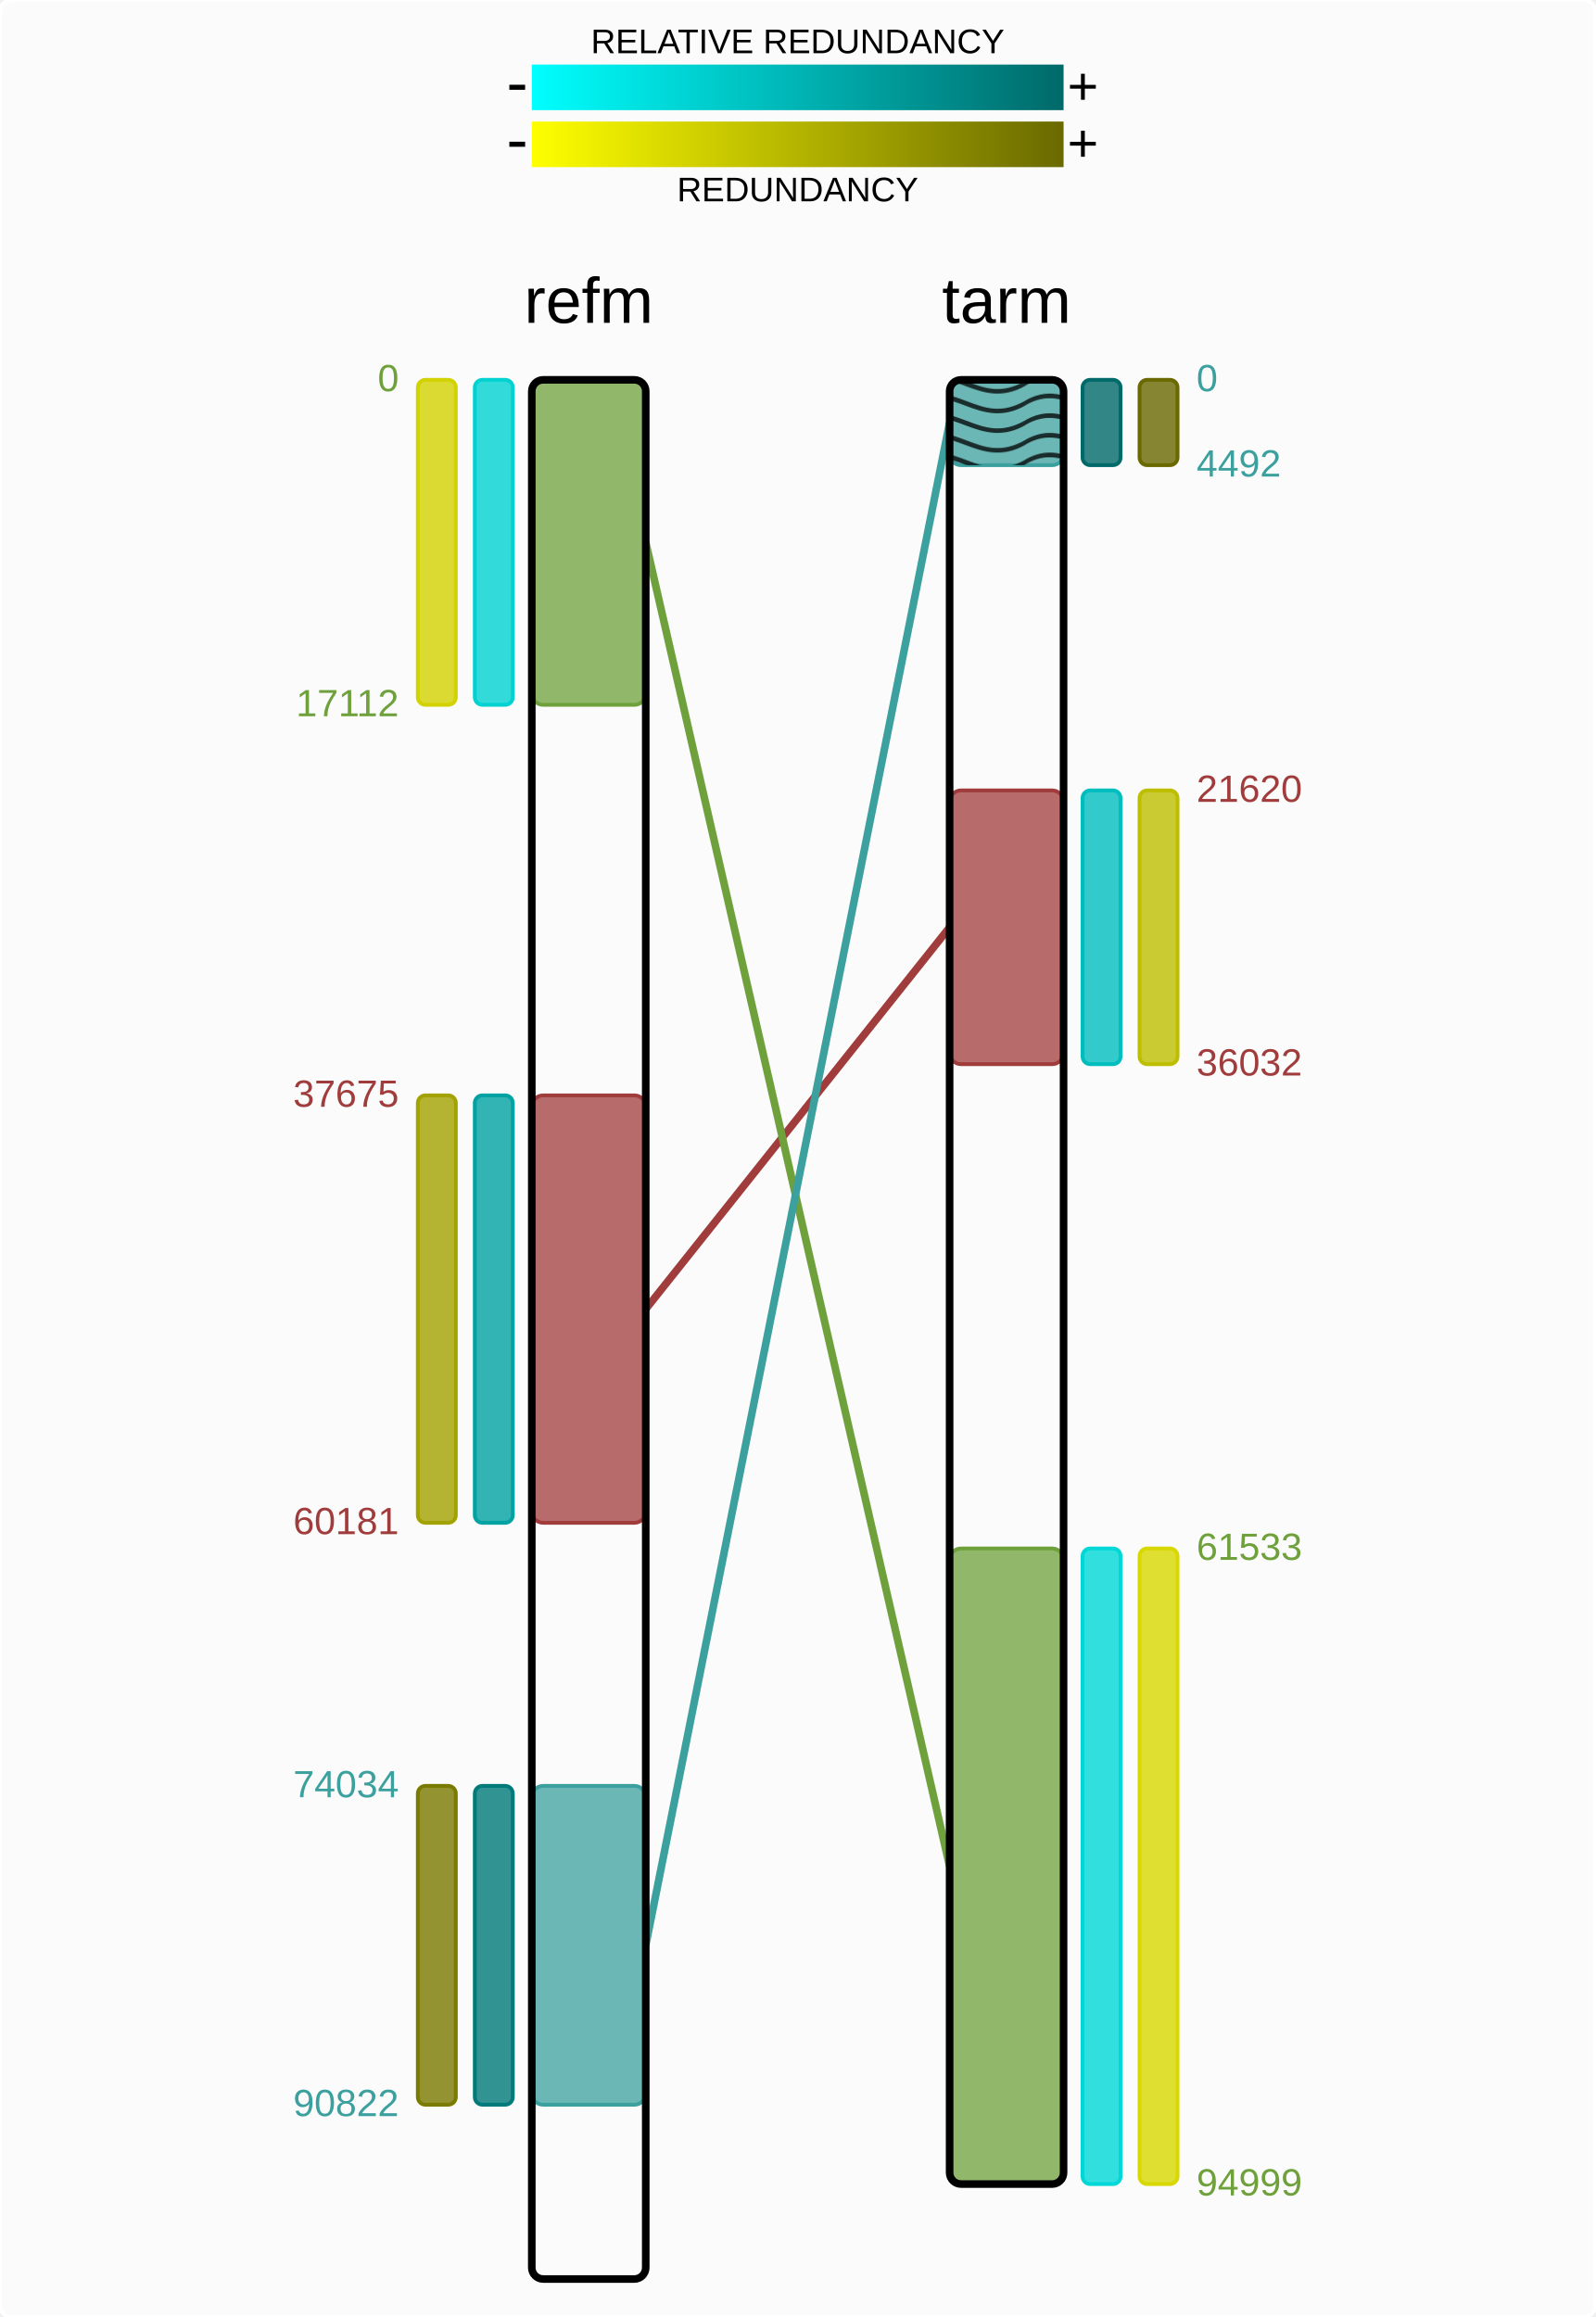
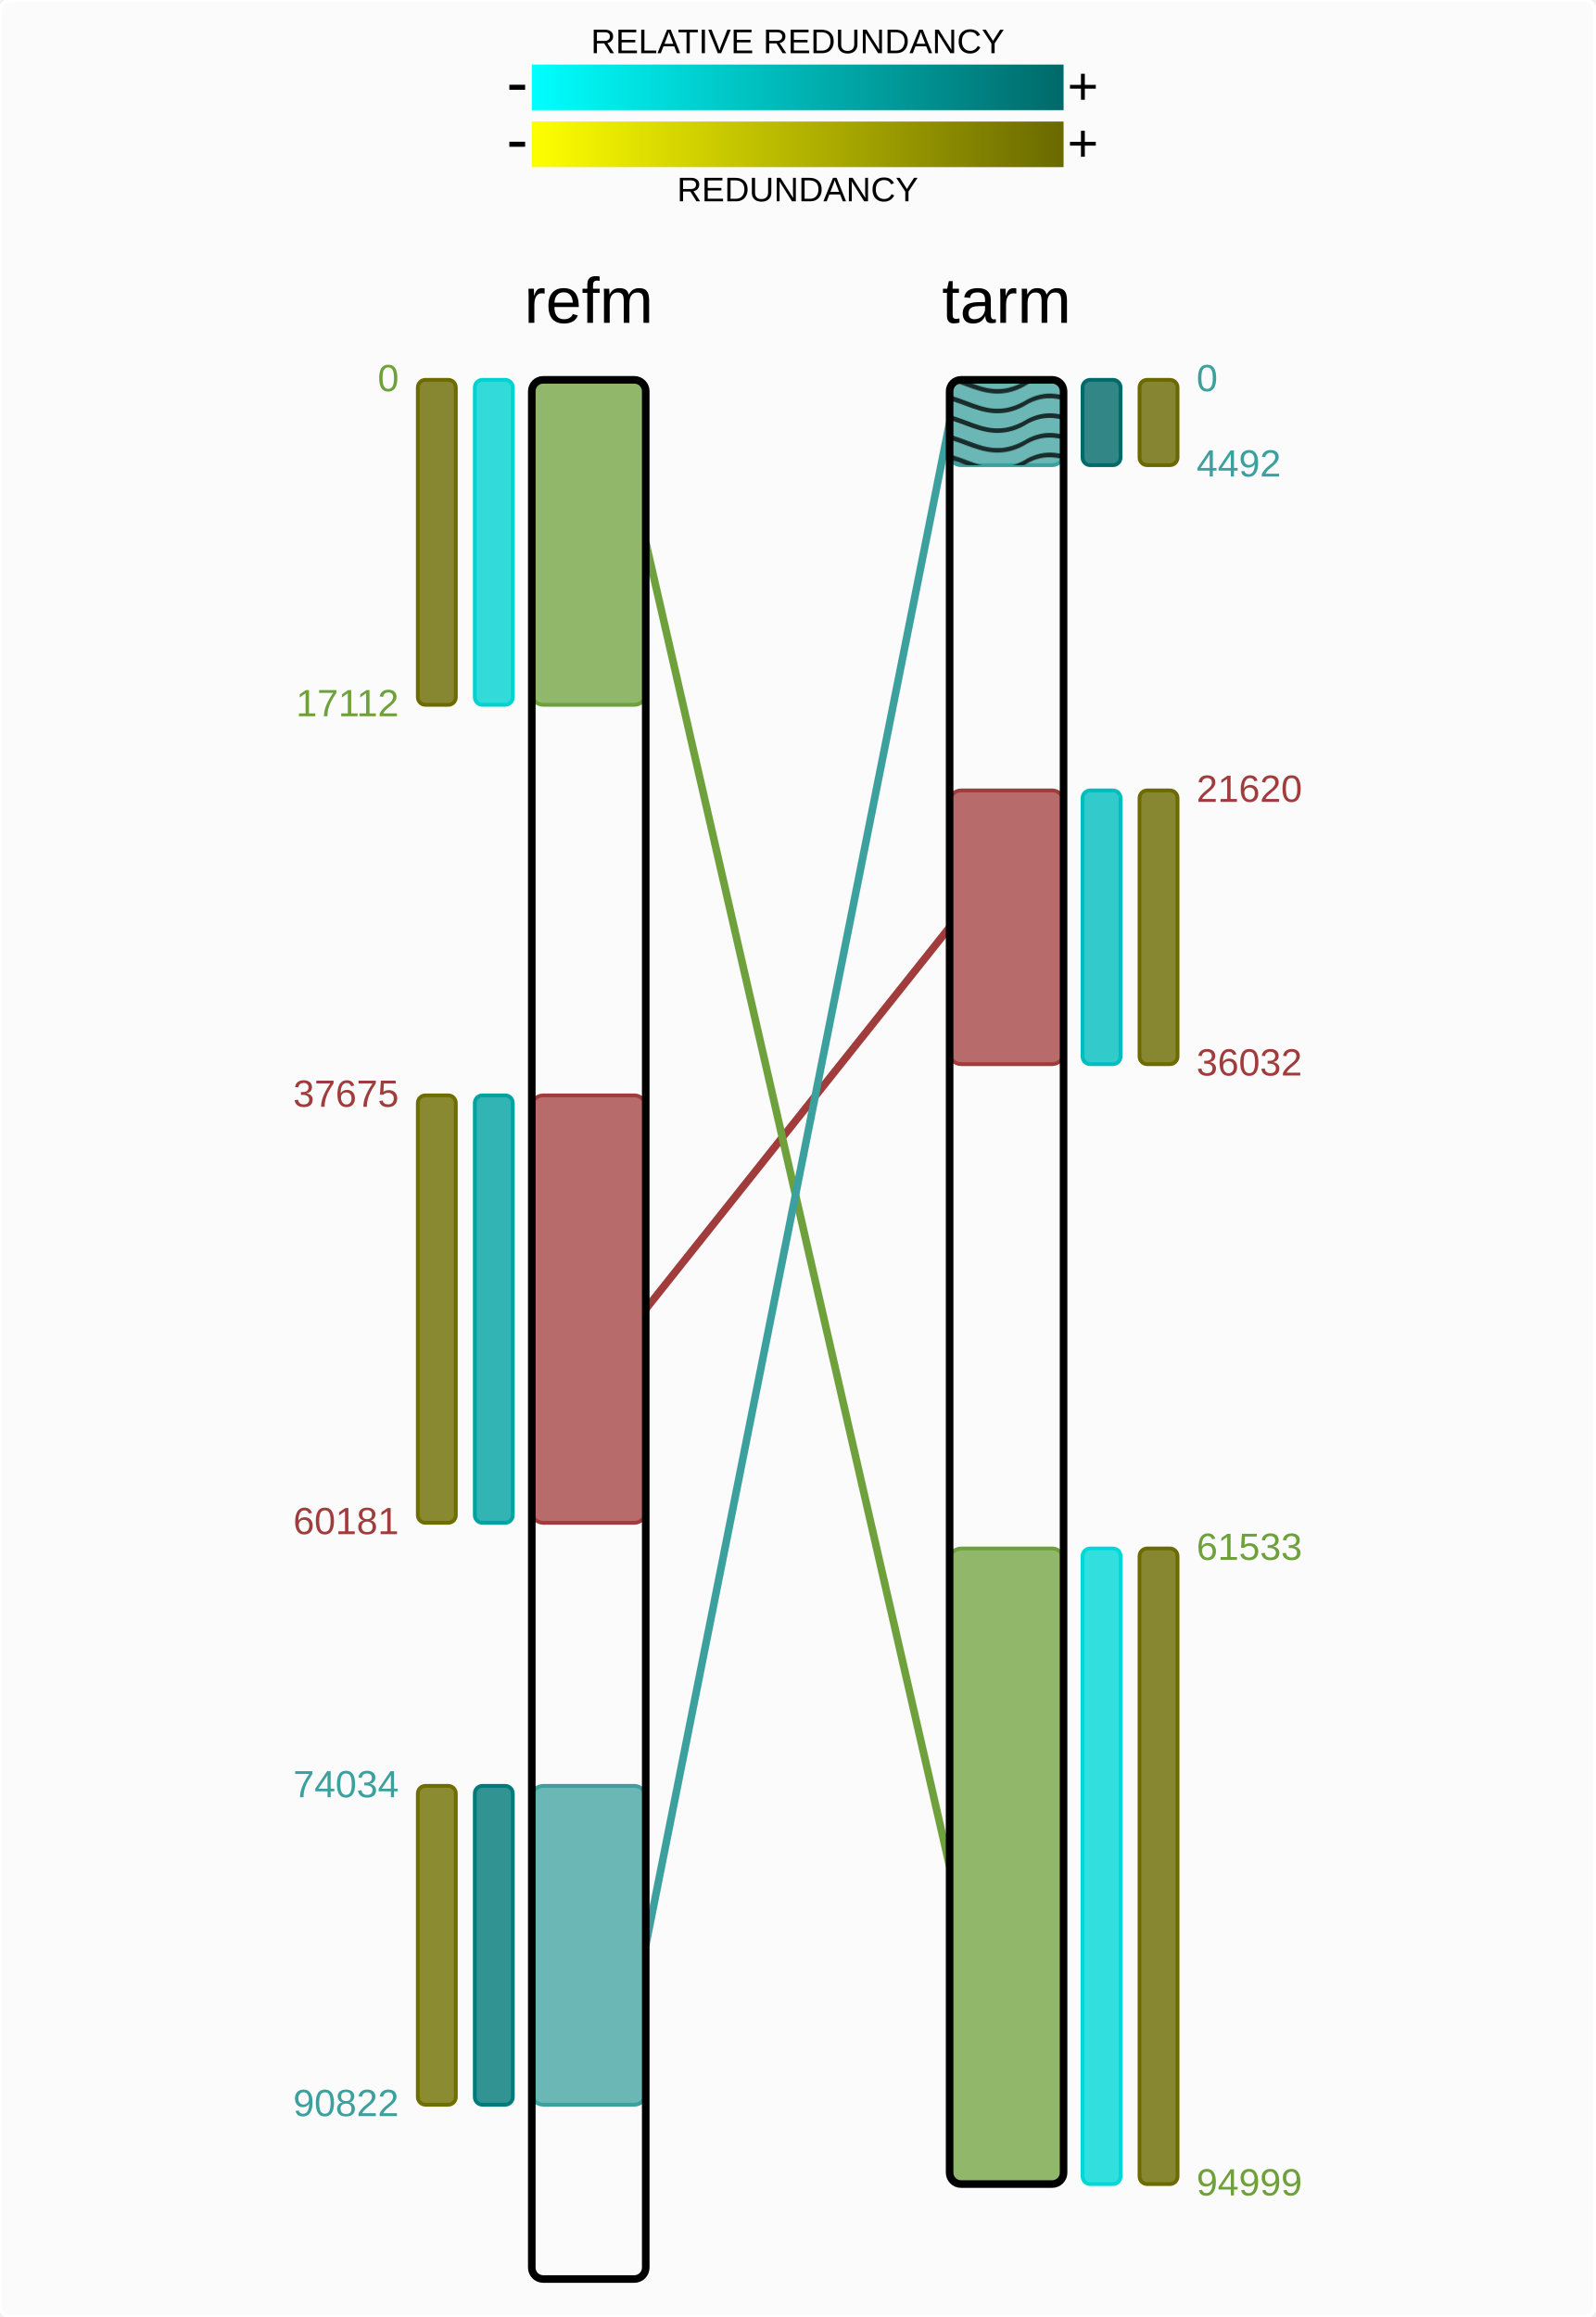
<svg xmlns="http://www.w3.org/2000/svg" width="420" height="610" id="svg2" version="1.1">
  <g id="layer1">
    <defs id="defs6211">
      <pattern id="Polkadots-large" patternTransform="translate(0,0)scale(10,10)" height="10" width="10" patternUnits="userSpaceOnUse">
        <circle id="circle4936" r="0.45" cy="0.810" cx="2.567" style="fill:black;stroke:none" />
        <circle id="circle4938" r="0.45" cy="2.33" cx="3.048" style="fill:black;stroke:none" />
        <circle id="circle4940" r="0.45" cy="2.415" cx="4.418" style="fill:black;stroke:none" />
        <circle id="circle4942" r="0.45" cy="3.029" cx="1.844" style="fill:black;stroke:none" />
        <circle id="circle4944" r="0.45" cy="1.363" cx="6.08" style="fill:black;stroke:none" />
        <circle id="circle4946" r="0.45" cy="4.413" cx="5.819" style="fill:black;stroke:none" />
        <circle id="circle4948" r="0.45" cy="4.048" cx="4.305" style="fill:black;stroke:none" />
        <circle id="circle4950" r="0.45" cy="3.045" cx="5.541" style="fill:black;stroke:none" />
        <circle id="circle4952" r="0.45" cy="5.527" cx="4.785" style="fill:black;stroke:none" />
        <circle id="circle4954" r="0.45" cy="5.184" cx="2.667" style="fill:black;stroke:none" />
        <circle id="circle4956" r="0.45" cy="1.448" cx="7.965" style="fill:black;stroke:none" />
        <circle id="circle4958" r="0.45" cy="5.049" cx="7.047" style="fill:black;stroke:none" />
        <circle id="circle4960" r="0.45" cy="0.895" cx="4.340" style="fill:black;stroke:none" />
        <circle id="circle4962" r="0.45" cy="0.340" cx="7.125" style="fill:black;stroke:none" />
        <circle id="circle4964" r="0.45" cy="1.049" cx="9.553" style="fill:black;stroke:none" />
        <circle id="circle4966" r="0.45" cy="2.689" cx="7.006" style="fill:black;stroke:none" />
        <circle id="circle4968" r="0.45" cy="2.689" cx="8.909" style="fill:black;stroke:none" />
        <circle id="circle4970" r="0.45" cy="4.407" cx="9.315" style="fill:black;stroke:none" />
        <circle id="circle4972" r="0.45" cy="3.870" cx="7.820" style="fill:black;stroke:none" />
        <circle id="circle4974" r="0.45" cy="5.948" cx="8.270" style="fill:black;stroke:none" />
        <circle id="circle4976" r="0.45" cy="7.428" cx="7.973" style="fill:black;stroke:none" />
        <circle id="circle4978" r="0.45" cy="8.072" cx="9.342" style="fill:black;stroke:none" />
        <circle id="circle4980" r="0.45" cy="9.315" cx="8.206" style="fill:black;stroke:none" />
        <circle id="circle4982" r="0.45" cy="9.475" cx="9.682" style="fill:black;stroke:none" />
        <circle id="circle4984" r="0.45" cy="6.186" cx="9.688" style="fill:black;stroke:none" />
        <circle id="circle4986" r="0.45" cy="6.296" cx="3.379" style="fill:black;stroke:none" />
        <circle id="circle4988" r="0.45" cy="8.204" cx="2.871" style="fill:black;stroke:none" />
        <circle id="circle4990" r="0.45" cy="8.719" cx="4.59" style="fill:black;stroke:none" />
        <circle id="circle4992" r="0.45" cy="9.671" cx="3.181" style="fill:black;stroke:none" />
        <circle id="circle4994" r="0.45" cy="7.315" cx="5.734" style="fill:black;stroke:none" />
        <circle id="circle4996" r="0.45" cy="6.513" cx="6.707" style="fill:black;stroke:none" />
        <circle id="circle4998" r="0.45" cy="9.670" cx="5.730" style="fill:black;stroke:none" />
        <circle id="circle5000" r="0.45" cy="8.373" cx="6.535" style="fill:black;stroke:none" />
        <circle id="circle5002" r="0.45" cy="7.154" cx="4.37" style="fill:black;stroke:none" />
        <circle id="circle5004" r="0.45" cy="7.25" cx="0.622" style="fill:black;stroke:none" />
        <circle id="circle5006" r="0.45" cy="5.679" cx="0.831" style="fill:black;stroke:none" />
        <circle id="circle5008" r="0.45" cy="8.519" cx="1.257" style="fill:black;stroke:none" />
        <circle id="circle5010" r="0.45" cy="6.877" cx="1.989" style="fill:black;stroke:none" />
        <circle id="circle5012" r="0.45" cy="3.181" cx="0.374" style="fill:black;stroke:none" />
        <circle id="circle5014" r="0.45" cy="1.664" cx="1.166" style="fill:black;stroke:none" />
        <circle id="circle5016" r="0.45" cy="0.093" cx="1.151" style="fill:black;stroke:none" />
        <circle id="circle5018" r="0.45" cy="10.093" cx="1.151" style="fill:black;stroke:none" />
        <circle id="circle5020" r="0.45" cy="4.451" cx="1.302" style="fill:black;stroke:none" />
        <circle id="circle5022" r="0.45" cy="3.763" cx="3.047" style="fill:black;stroke:none" />
      </pattern>
    </defs>
    <defs id="ffff">
      <pattern id="Wavy" height="5.181" width="30.0" patternUnits="userSpaceOnUse">
        <path id="path5114" d="M 7.597,0.061 C 5.079,-0.187 2.656,0.302 -0.01,1.788 L -0.01,3.061 C 2.773,1.431 5.173,1.052 7.472,1.280 C 9.770,1.508 11.969,2.361 14.253,3.218 C 18.820,4.931 23.804,6.676 30.066,3.061 L 30.062,1.788 C 23.622,5.497 19.246,3.770 14.691,2.061 C 12.413,1.207 10.115,0.311 7.597,0.061 z " style="fill:black;stroke:none;" />
      </pattern>
    </defs>
    <defs id="defs6219">
      <pattern id="xtrace" height="20.0" width="20.0" patternUnits="userSpaceOnUse">
        <path style="fill:#000000;stroke:#000000;stroke-width:0.30;stroke-linecap:butt;stroke-linejoin:miter;stroke-opacity:1;stroke-miterlimit:0;stroke-dasharray:none;fill-opacity:1" d="m 0.0,10.0 25,-25.0 0,5 -25,25 z" id="path7213" />
        <path style="fill:#000000;fill-opacity:1;stroke:#000000;stroke-width:0.30;stroke-linecap:butt;stroke-linejoin:miter;stroke-miterlimit:0;stroke-opacity:1;stroke-dasharray:none" d="m 0.0,30.0 25,-25.0 0,5 -25,25 z" id="path7213-8" />
        <path style="fill:#000000;fill-opacity:1;stroke:#000000;stroke-width:0.30;stroke-linecap:butt;stroke-linejoin:miter;stroke-miterlimit:0;stroke-opacity:1;stroke-dasharray:none" d="m 0.0,50.0 25,-25.0 0,5 -25,25 z" id="path7213-9" />
        <path style="fill:#000000;fill-opacity:1;stroke:#000000;stroke-width:0.30;stroke-linecap:butt;stroke-linejoin:miter;stroke-miterlimit:0;stroke-opacity:1;stroke-dasharray:none" d="m 0.0,70.0 25,-25.0 0,5 -25,25 z" id="path7213-10" />
        <path style="fill:#000000;fill-opacity:1;stroke:#000000;stroke-width:0.30;stroke-linecap:butt;stroke-linejoin:miter;stroke-miterlimit:0;stroke-opacity:1;stroke-dasharray:none" d="m 0.0,90.0 25,-25.0 0,5 -25,25 z" id="path7213-11" />
        <path style="fill:#000000;fill-opacity:1;stroke:#000000;stroke-width:0.30;stroke-linecap:butt;stroke-linejoin:miter;stroke-miterlimit:0;stroke-opacity:1;stroke-dasharray:none" d="m m 0.0,110.0 25,-25.0 0,05 -25,25 z" id="path7213-12" />
      </pattern>
    </defs>
    <defs id="defs4">
      <pattern id="dallas" patternTransform="translate(106.5938,206.9062)" height="4.75" width="4.75" patternUnits="userSpaceOnUse">
        <path style="fill:none;stroke:#000000;stroke-width:1;stroke-linecap:butt;stroke-linejoin:miter;stroke-miterlimit:0;stroke-opacity:1;stroke-dasharray:none" d="m -0.008,2.376 4.763,0" id="path2985" />
        <path style="fill:none;stroke:#000000;stroke-width:1;stroke-linecap:butt;stroke-linejoin:miter;stroke-miterlimit:0;stroke-opacity:1;stroke-dasharray:none" d="m 2.373,-0.006 0,4.763" id="path2985-1" />
      </pattern>
    </defs>
    <defs id="defs4">
      <pattern id="lineX" patternTransform="translate(106.5938,206.9062)" height="4.75" width="4.75" patternUnits="userSpaceOnUse">
        <path style="fill:none;stroke:#000000;stroke-width:1;stroke-linecap:butt;stroke-linejoin:miter;stroke-miterlimit:0;stroke-opacity:1;stroke-dasharray:none" d="m -0.008,2.376 4.763,0" id="path2985" />
      </pattern>
    </defs>
    <defs id="defs4">
      <pattern id="stripeX" patternTransform="translate(106.5938,206.9062)" height="4.75" width="4.75" patternUnits="userSpaceOnUse">
        <path style="fill:none;stroke:#000000;stroke-width:1;stroke-linecap:butt;stroke-linejoin:miter;stroke-miterlimit:0;stroke-opacity:1;stroke-dasharray:none" d="m 2.373,-0.006 0,4.763" id="path2985-1" />
      </pattern>
    </defs>
    <rect style="fill:white;stroke:white;fill-opacity:0.75;stroke-width:1;stroke-miterlimit:4;stroke-dasharray:none" id="rect3777" width="420.00" height="610.00" x="0.00" y="0.00" ry="3" />
    <text id="tspan3804" x="155.00" y="85.00" transform="" style="font-size:17px;font-style:normal;font-variant:normal;font-weight:normal;font-stretch:normal;fill:black;fill-opacity:1;text-align:start;line-height:125%%;writing-mode:lr-tb;text-anchor:middle;font-family:Arial;-inkscape-font-specification:Arial">refm</text>
    <text id="tspan3804" x="265.00" y="85.00" transform="" style="font-size:17px;font-style:normal;font-variant:normal;font-weight:normal;font-stretch:normal;fill:black;fill-opacity:1;text-align:start;line-height:125%%;writing-mode:lr-tb;text-anchor:middle;font-family:Arial;-inkscape-font-specification:Arial">tarm</text>
    <text id="tspan3804" x="105.00" y="291.38" transform="" style="font-size:10px;font-style:normal;font-variant:normal;font-weight:normal;font-stretch:normal;fill:#A03C3B;fill-opacity:1;text-align:start;line-height:125%%;writing-mode:lr-tb;text-anchor:end;font-family:Arial;-inkscape-font-specification:Arial">37675</text>
    <text id="tspan3804" x="105.00" y="403.90" transform="" style="font-size:10px;font-style:normal;font-variant:normal;font-weight:normal;font-stretch:normal;fill:#A03C3B;fill-opacity:1;text-align:start;line-height:125%%;writing-mode:lr-tb;text-anchor:end;font-family:Arial;-inkscape-font-specification:Arial">60181</text>
    <text id="tspan3804" x="315.00" y="211.10" transform="" style="font-size:10px;font-style:normal;font-variant:normal;font-weight:normal;font-stretch:normal;fill:#A03C3B;fill-opacity:1;text-align:start;line-height:125%%;writing-mode:lr-tb;text-anchor:start;font-family:Arial;-inkscape-font-specification:Arial">21620</text>
    <text id="tspan3804" x="315.00" y="283.16" transform="" style="font-size:10px;font-style:normal;font-variant:normal;font-weight:normal;font-stretch:normal;fill:#A03C3B;fill-opacity:1;text-align:start;line-height:125%%;writing-mode:lr-tb;text-anchor:start;font-family:Arial;-inkscape-font-specification:Arial">36032</text>
    <rect style="fill:#A03C3B;stroke:#A03C3B;fill-opacity:0.75;stroke-width:1;stroke-miterlimit:4;stroke-dasharray:none" id="rect3777" width="30.00" height="112.53" x="140.00" y="288.38" ry="3" />
    <rect style="fill:rgb(0,162,162);stroke:rgb(0,162,162);fill-opacity:0.8;stroke-width:1;stroke-miterlimit:4;stroke-dasharray:none" id="rect3777" width="10.00" height="112.53" x="125.00" y="288.38" ry="2" />
-     <rect style="fill:rgb(162,162,0);stroke:rgb(162,162,0);fill-opacity:0.8;stroke-width:1;stroke-miterlimit:4;stroke-dasharray:none" id="rect3777" width="10.00" height="112.53" x="110.00" y="288.38" ry="2" />
+     <rect style="fill:rgb(109,109,0);stroke:rgb(109,109,0);fill-opacity:0.8;stroke-width:1;stroke-miterlimit:4;stroke-dasharray:none" id="rect3777" width="10.00" height="112.53" x="110.00" y="288.38" ry="2" />
    <rect style="fill:#A03C3B;stroke:#A03C3B;fill-opacity:0.75;stroke-width:1;stroke-miterlimit:4;stroke-dasharray:none" id="rect3777" width="30.00" height="72.06" x="250.00" y="208.10" ry="3" />
    <rect style="fill:rgb(0,190,190);stroke:rgb(0,190,190);fill-opacity:0.8;stroke-width:1;stroke-miterlimit:4;stroke-dasharray:none" id="rect3777" width="10.00" height="72.06" x="285.00" y="208.10" ry="2" />
-     <rect style="fill:rgb(190,190,0);stroke:rgb(190,190,0);fill-opacity:0.8;stroke-width:1;stroke-miterlimit:4;stroke-dasharray:none" id="rect3777" width="10.00" height="72.06" x="300.00" y="208.10" ry="2" />
+     <rect style="fill:rgb(107,107,0);stroke:rgb(107,107,0);fill-opacity:0.8;stroke-width:1;stroke-miterlimit:4;stroke-dasharray:none" id="rect3777" width="10.00" height="72.06" x="300.00" y="208.10" ry="2" />
    <line x1="170.00" y1="344.64" x2="250.00" y2="244.13" style="stroke:#A03C3B;stroke-width:2.00" />
    <text id="tspan3804" x="105.00" y="103.00" transform="" style="font-size:10px;font-style:normal;font-variant:normal;font-weight:normal;font-stretch:normal;fill:#6EA03B;fill-opacity:1;text-align:start;line-height:125%%;writing-mode:lr-tb;text-anchor:end;font-family:Arial;-inkscape-font-specification:Arial">0</text>
    <text id="tspan3804" x="105.00" y="188.56" transform="" style="font-size:10px;font-style:normal;font-variant:normal;font-weight:normal;font-stretch:normal;fill:#6EA03B;fill-opacity:1;text-align:start;line-height:125%%;writing-mode:lr-tb;text-anchor:end;font-family:Arial;-inkscape-font-specification:Arial">17112</text>
    <text id="tspan3804" x="315.00" y="410.67" transform="" style="font-size:10px;font-style:normal;font-variant:normal;font-weight:normal;font-stretch:normal;fill:#6EA03B;fill-opacity:1;text-align:start;line-height:125%%;writing-mode:lr-tb;text-anchor:start;font-family:Arial;-inkscape-font-specification:Arial">61533</text>
    <text id="tspan3804" x="315.00" y="578.00" transform="" style="font-size:10px;font-style:normal;font-variant:normal;font-weight:normal;font-stretch:normal;fill:#6EA03B;fill-opacity:1;text-align:start;line-height:125%%;writing-mode:lr-tb;text-anchor:start;font-family:Arial;-inkscape-font-specification:Arial">94999</text>
    <rect style="fill:#6EA03B;stroke:#6EA03B;fill-opacity:0.75;stroke-width:1;stroke-miterlimit:4;stroke-dasharray:none" id="rect3777" width="30.00" height="85.56" x="140.00" y="100.00" ry="3" />
    <rect style="fill:rgb(0,210,210);stroke:rgb(0,210,210);fill-opacity:0.8;stroke-width:1;stroke-miterlimit:4;stroke-dasharray:none" id="rect3777" width="10.00" height="85.56" x="125.00" y="100.00" ry="2" />
-     <rect style="fill:rgb(210,210,0);stroke:rgb(210,210,0);fill-opacity:0.8;stroke-width:1;stroke-miterlimit:4;stroke-dasharray:none" id="rect3777" width="10.00" height="85.56" x="110.00" y="100.00" ry="2" />
+     <rect style="fill:rgb(107,107,0);stroke:rgb(107,107,0);fill-opacity:0.8;stroke-width:1;stroke-miterlimit:4;stroke-dasharray:none" id="rect3777" width="10.00" height="85.56" x="110.00" y="100.00" ry="2" />
    <rect style="fill:#6EA03B;stroke:#6EA03B;fill-opacity:0.75;stroke-width:1;stroke-miterlimit:4;stroke-dasharray:none" id="rect3777" width="30.00" height="167.33" x="250.00" y="407.67" ry="3" />
    <rect style="fill:rgb(0,216,216);stroke:rgb(0,216,216);fill-opacity:0.8;stroke-width:1;stroke-miterlimit:4;stroke-dasharray:none" id="rect3777" width="10.00" height="167.33" x="285.00" y="407.67" ry="2" />
-     <rect style="fill:rgb(216,216,0);stroke:rgb(216,216,0);fill-opacity:0.8;stroke-width:1;stroke-miterlimit:4;stroke-dasharray:none" id="rect3777" width="10.00" height="167.33" x="300.00" y="407.67" ry="2" />
+     <rect style="fill:rgb(107,107,0);stroke:rgb(107,107,0);fill-opacity:0.8;stroke-width:1;stroke-miterlimit:4;stroke-dasharray:none" id="rect3777" width="10.00" height="167.33" x="300.00" y="407.67" ry="2" />
    <line x1="170.00" y1="142.78" x2="250.00" y2="491.33" style="stroke:#6EA03B;stroke-width:2.00" />
    <text id="tspan3804" x="105.00" y="473.17" transform="" style="font-size:10px;font-style:normal;font-variant:normal;font-weight:normal;font-stretch:normal;fill:#3BA09E;fill-opacity:1;text-align:start;line-height:125%%;writing-mode:lr-tb;text-anchor:end;font-family:Arial;-inkscape-font-specification:Arial">74034</text>
    <text id="tspan3804" x="105.00" y="557.11" transform="" style="font-size:10px;font-style:normal;font-variant:normal;font-weight:normal;font-stretch:normal;fill:#3BA09E;fill-opacity:1;text-align:start;line-height:125%%;writing-mode:lr-tb;text-anchor:end;font-family:Arial;-inkscape-font-specification:Arial">90822</text>
    <text id="tspan3804" x="315.00" y="125.46" transform="" style="font-size:10px;font-style:normal;font-variant:normal;font-weight:normal;font-stretch:normal;fill:#3BA09E;fill-opacity:1;text-align:start;line-height:125%%;writing-mode:lr-tb;text-anchor:start;font-family:Arial;-inkscape-font-specification:Arial">4492</text>
    <text id="tspan3804" x="315.00" y="103.00" transform="" style="font-size:10px;font-style:normal;font-variant:normal;font-weight:normal;font-stretch:normal;fill:#3BA09E;fill-opacity:1;text-align:start;line-height:125%%;writing-mode:lr-tb;text-anchor:start;font-family:Arial;-inkscape-font-specification:Arial">0</text>
    <rect style="fill:#3BA09E;stroke:#3BA09E;fill-opacity:0.75;stroke-width:1;stroke-miterlimit:4;stroke-dasharray:none" id="rect3777" width="30.00" height="83.94" x="140.00" y="470.17" ry="3" />
    <rect style="fill:rgb(0,122,122);stroke:rgb(0,122,122);fill-opacity:0.8;stroke-width:1;stroke-miterlimit:4;stroke-dasharray:none" id="rect3777" width="10.00" height="83.94" x="125.00" y="470.17" ry="2" />
-     <rect style="fill:rgb(122,122,0);stroke:rgb(122,122,0);fill-opacity:0.8;stroke-width:1;stroke-miterlimit:4;stroke-dasharray:none" id="rect3777" width="10.00" height="83.94" x="110.00" y="470.17" ry="2" />
+     <rect style="fill:rgb(111,111,0);stroke:rgb(111,111,0);fill-opacity:0.8;stroke-width:1;stroke-miterlimit:4;stroke-dasharray:none" id="rect3777" width="10.00" height="83.94" x="110.00" y="470.17" ry="2" />
    <rect style="fill:#3BA09E;stroke:#3BA09E;fill-opacity:0.75;stroke-width:1;stroke-miterlimit:4;stroke-dasharray:none" id="rect3777" width="30.00" height="22.46" x="250.00" y="100.00" ry="3" />
    <rect style="fill-opacity:0.75;stroke-width:2;stroke-miterlimit:4;stroke-dasharray:none;fill:url(#Wavy);fill-rule:nonzero;opacity:1" id="rect6217" width="30.00" height="22.46" x="250.00" y="100.00" ry="3" />
    <rect style="fill:rgb(0,105,105);stroke:rgb(0,105,105);fill-opacity:0.8;stroke-width:1;stroke-miterlimit:4;stroke-dasharray:none" id="rect3777" width="10.00" height="22.46" x="285.00" y="100.00" ry="2" />
    <rect style="fill:rgb(105,105,0);stroke:rgb(105,105,0);fill-opacity:0.8;stroke-width:1;stroke-miterlimit:4;stroke-dasharray:none" id="rect3777" width="10.00" height="22.46" x="300.00" y="100.00" ry="2" />
    <line x1="170.00" y1="512.14" x2="250.00" y2="111.23" style="stroke:#3BA09E;stroke-width:2.00" />
    <rect style="fill:none;stroke:#000000;stroke-width:2;stroke-linecap:butt;stroke-linejoin:miter;stroke-miterlimit:4;stroke-opacity:1;stroke-dasharray:none" id="rect2985" width="30.00" height="500.00" x="140.00" y="100.00" ry="3" />
    <rect style="fill:none;stroke:#000000;stroke-width:2;stroke-linecap:butt;stroke-linejoin:miter;stroke-miterlimit:4;stroke-opacity:1;stroke-dasharray:none" id="rect2985" width="30.00" height="475.00" x="250.00" y="100.00" ry="3" />
    <defs>
      <linearGradient id="grad140.00000017.000000" x1="0%" y1="0%" x2="100%" y2="0%">
        <stop offset="0%" style="stop-color:rgb(0,255,255);stop-opacity:1" />
        <stop offset="100%" style="stop-color:rgb(0,105,105);stop-opacity:1" />
      </linearGradient>
    </defs>
    <rect fill="url(#grad140.00000017.000000)" width="140.00" height="12.00" x="140.00" y="17.00" />
    <text id="tspan3804" x="139.00" y="27.50" transform="" style="font-size:17px;font-style:normal;font-variant:normal;font-weight:normal;font-stretch:normal;fill:black;fill-opacity:1;text-align:start;line-height:125%%;writing-mode:lr-tb;text-anchor:end;font-family:Arial;-inkscape-font-specification:Arial">-</text>
    <text id="tspan3804" x="281.00" y="27.50" transform="" style="font-size:14px;font-style:normal;font-variant:normal;font-weight:normal;font-stretch:normal;fill:black;fill-opacity:1;text-align:start;line-height:125%%;writing-mode:lr-tb;text-anchor:start;font-family:Arial;-inkscape-font-specification:Arial">+</text>
    <text id="tspan3804" x="210.00" y="14.00" transform="" style="font-size:9px;font-style:normal;font-variant:normal;font-weight:normal;font-stretch:normal;fill:black;fill-opacity:1;text-align:start;line-height:125%%;writing-mode:lr-tb;text-anchor:middle;font-family:Arial;-inkscape-font-specification:Arial">RELATIVE REDUNDANCY</text>
    <defs>
      <linearGradient id="grad140.00000032.000000" x1="0%" y1="0%" x2="100%" y2="0%">
        <stop offset="0%" style="stop-color:rgb(255,255,0);stop-opacity:1" />
        <stop offset="100%" style="stop-color:rgb(105,105,0);stop-opacity:1" />
      </linearGradient>
    </defs>
    <rect fill="url(#grad140.00000032.000000)" width="140.00" height="12.00" x="140.00" y="32.00" />
    <text id="tspan3804" x="139.00" y="42.50" transform="" style="font-size:17px;font-style:normal;font-variant:normal;font-weight:normal;font-stretch:normal;fill:black;fill-opacity:1;text-align:start;line-height:125%%;writing-mode:lr-tb;text-anchor:end;font-family:Arial;-inkscape-font-specification:Arial">-</text>
    <text id="tspan3804" x="281.00" y="42.50" transform="" style="font-size:14px;font-style:normal;font-variant:normal;font-weight:normal;font-stretch:normal;fill:black;fill-opacity:1;text-align:start;line-height:125%%;writing-mode:lr-tb;text-anchor:start;font-family:Arial;-inkscape-font-specification:Arial">+</text>
    <text id="tspan3804" x="210.00" y="53.00" transform="" style="font-size:9px;font-style:normal;font-variant:normal;font-weight:normal;font-stretch:normal;fill:black;fill-opacity:1;text-align:start;line-height:125%%;writing-mode:lr-tb;text-anchor:middle;font-family:Arial;-inkscape-font-specification:Arial">REDUNDANCY</text>
  </g>
</svg>
